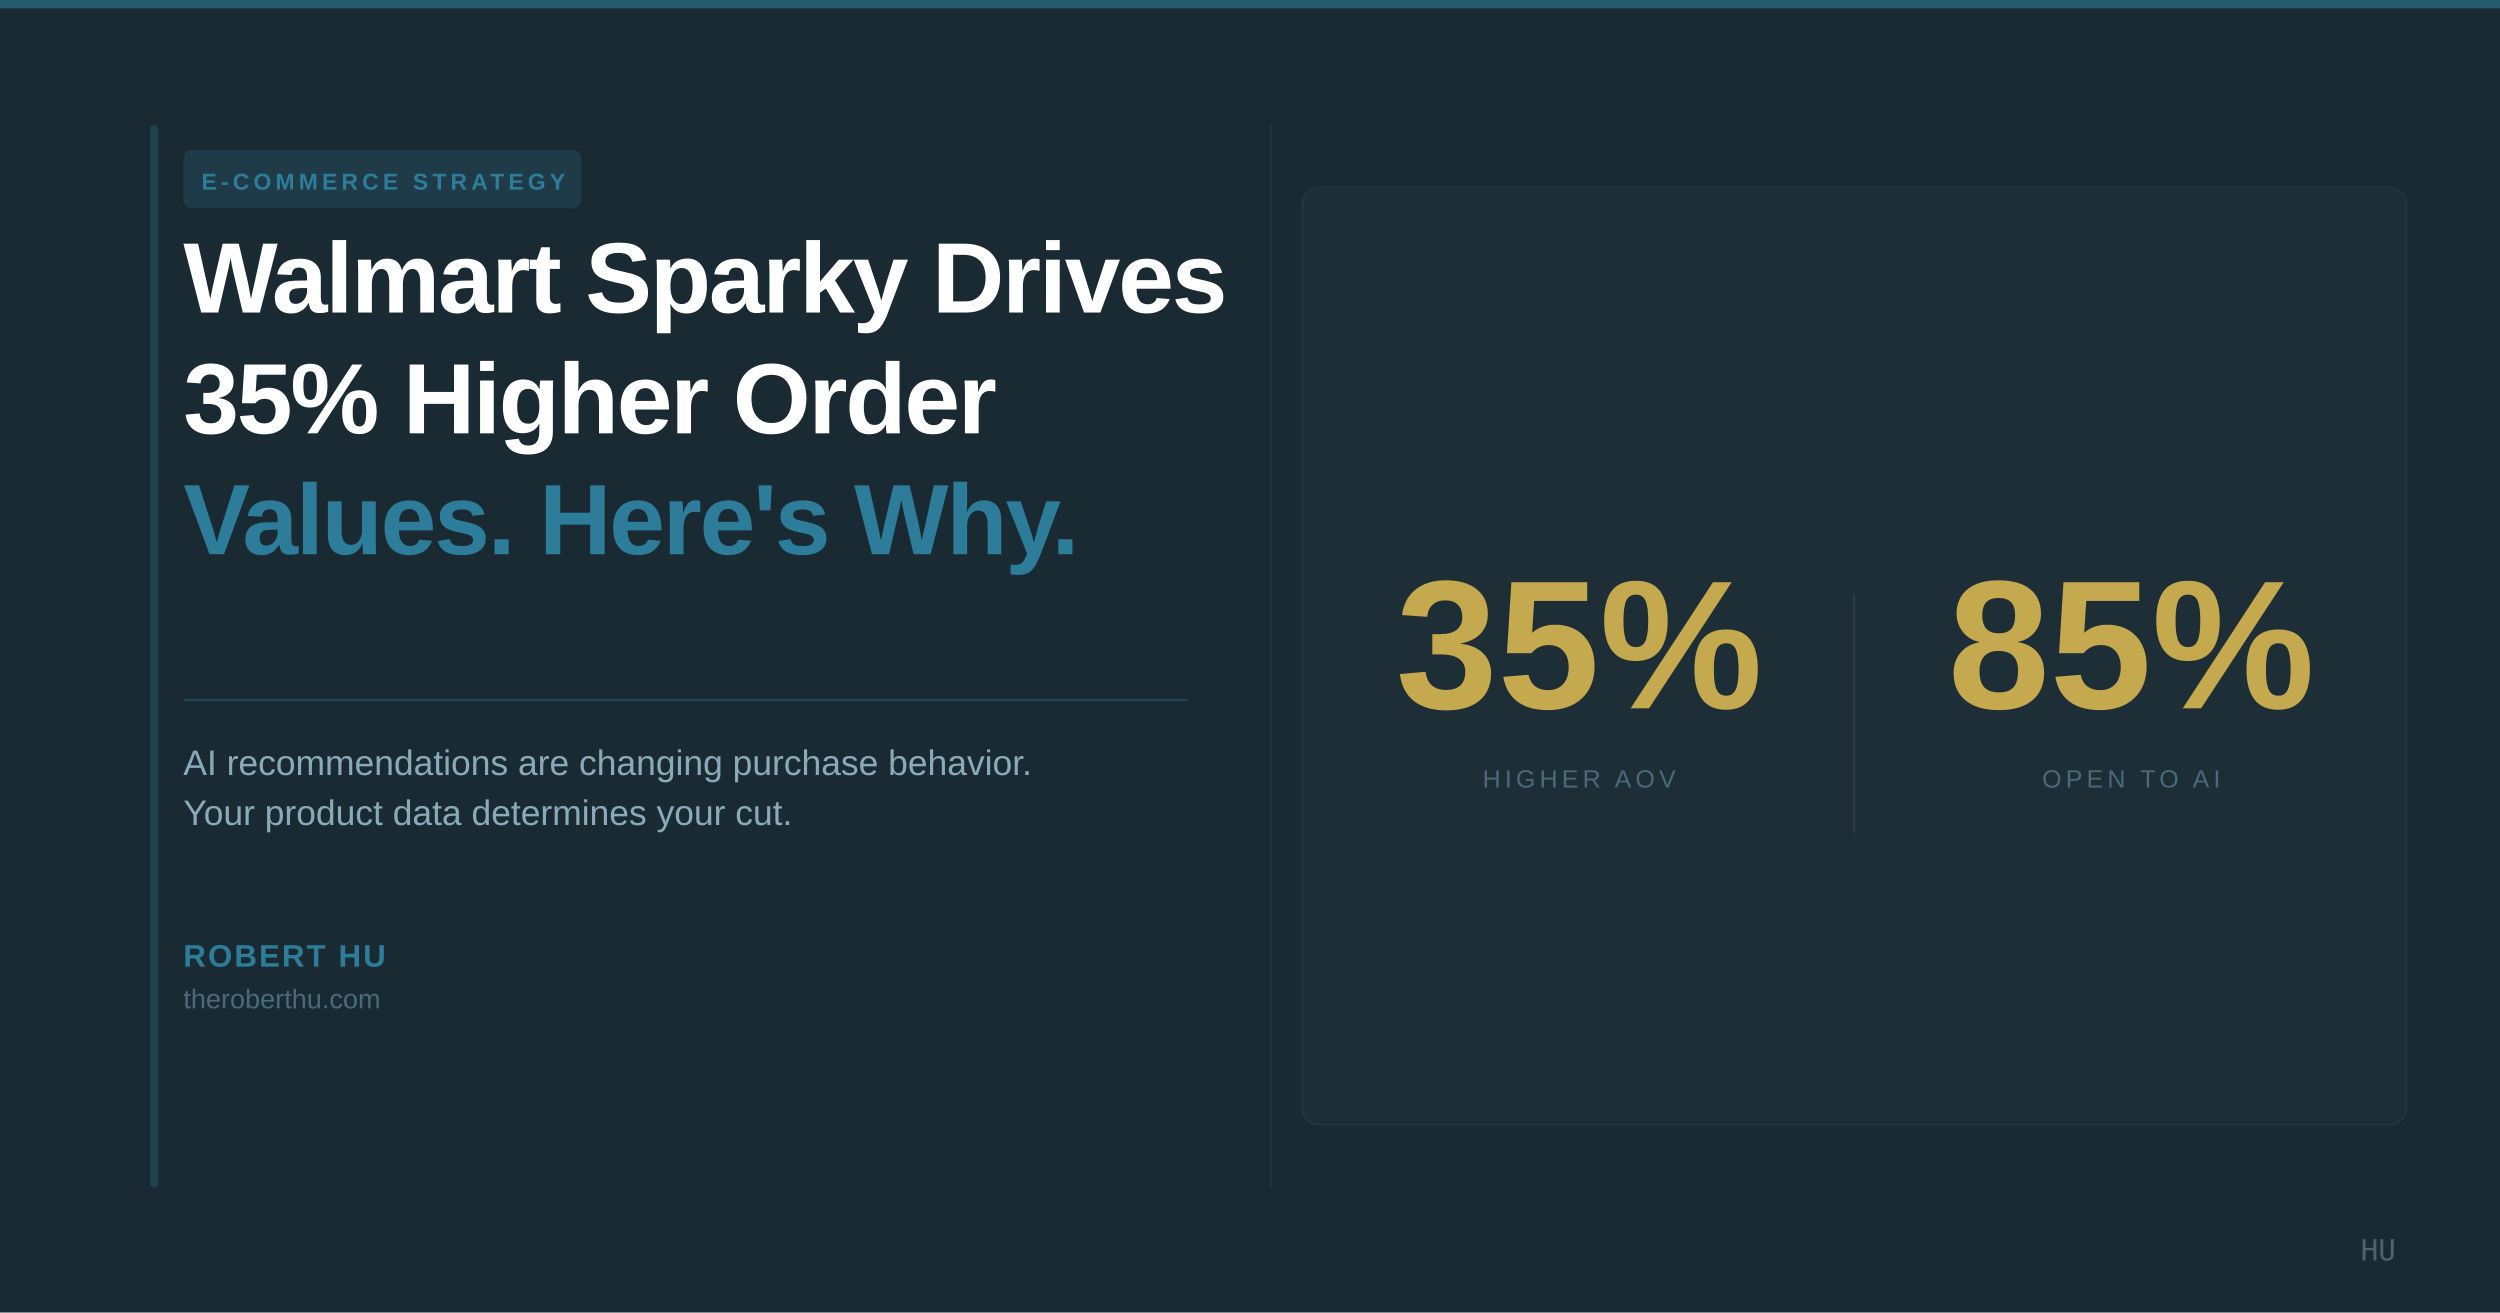
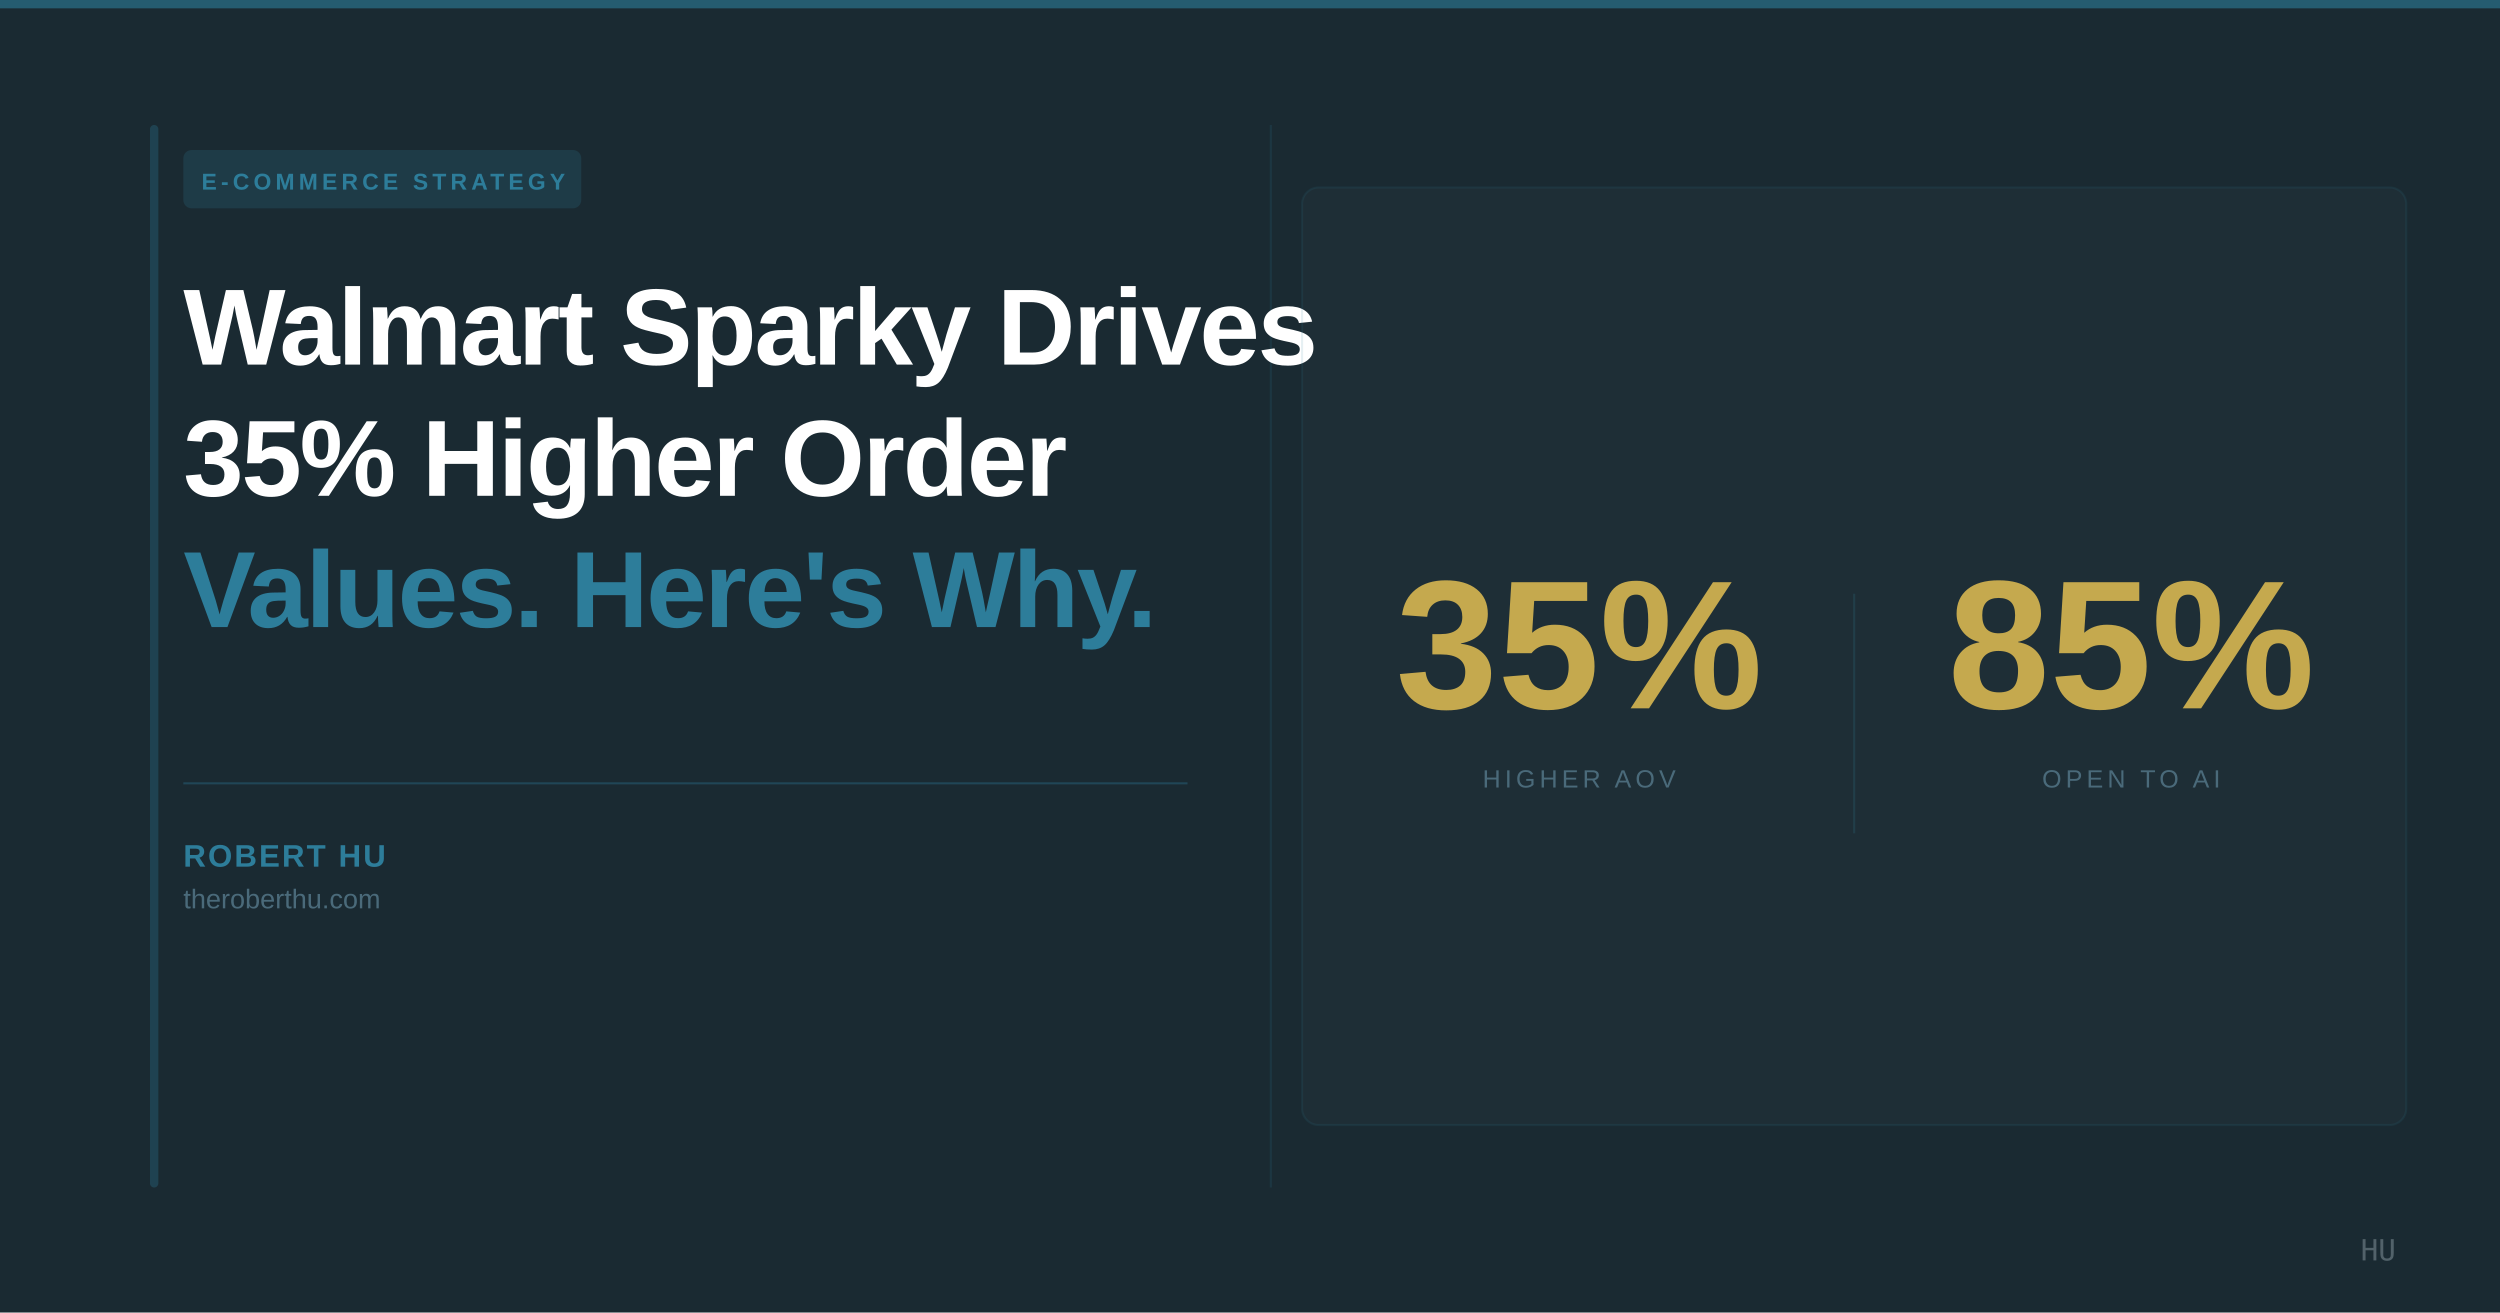
<svg xmlns="http://www.w3.org/2000/svg" width="1200" height="630" viewBox="0 0 1200 630">
  <rect width="1200" height="630" fill="#1a2a32" />
  <rect x="0" y="0" width="1200" height="4" fill="#2d7d9a" opacity="0.6" />
  <line x1="610" y1="60" x2="610" y2="570" stroke="#2d7d9a" stroke-opacity="0.15" stroke-width="1" />
  <rect x="72" y="60" width="4" height="510" rx="2" fill="#2d7d9a" opacity="0.3" />
  <rect x="88" y="72" width="191" height="28" rx="4" fill="#2d7d9a" opacity="0.2" />
  <text x="184" y="91" font-family="'Helvetica Neue', Arial, sans-serif" font-size="11" font-weight="600" fill="#2d7d9a" text-anchor="middle" letter-spacing="2">E-COMMERCE STRATEGY</text>
-   <text x="88" y="150" font-family="'Helvetica Neue', Arial, sans-serif" font-size="48" font-weight="700" fill="#ffffff" letter-spacing="-1">Walmart Sparky Drives</text>
-   <text x="88" y="208" font-family="'Helvetica Neue', Arial, sans-serif" font-size="48" font-weight="700" fill="#ffffff" letter-spacing="-1">35% Higher Order</text>
-   <text x="88" y="266" font-family="'Helvetica Neue', Arial, sans-serif" font-size="48" font-weight="700" fill="#2d7d9a" letter-spacing="-1">Values. Here's Why.</text>
-   <line x1="88" y1="336" x2="570" y2="336" stroke="#2d7d9a" stroke-opacity="0.35" stroke-width="1" />
-   <text x="88" y="372" font-family="'Helvetica Neue', Arial, sans-serif" font-size="17" fill="#8baab8">AI recommendations are changing purchase behavior.</text>
-   <text x="88" y="396" font-family="'Helvetica Neue', Arial, sans-serif" font-size="17" fill="#8baab8">Your product data determines your cut.</text>
-   <text x="88" y="464" font-family="'Helvetica Neue', Arial, sans-serif" font-size="15" fill="#2d7d9a" font-weight="600" letter-spacing="1">ROBERT HU</text>
-   <text x="88" y="484" font-family="'Helvetica Neue', Arial, sans-serif" font-size="13" fill="#4a6a7a">theroberthu.com</text>
+   <text x="88" y="175" font-family="'Helvetica Neue', Arial, sans-serif" font-size="52" font-weight="700" fill="#ffffff" letter-spacing="-1">Walmart Sparky Drives</text>
+   <text x="88" y="238" font-family="'Helvetica Neue', Arial, sans-serif" font-size="52" font-weight="700" fill="#ffffff" letter-spacing="-1">35% Higher Order</text>
+   <text x="88" y="301" font-family="'Helvetica Neue', Arial, sans-serif" font-size="52" font-weight="700" fill="#2d7d9a" letter-spacing="-1">Values. Here's Why.</text>
+   <line x1="88" y1="376" x2="570" y2="376" stroke="#2d7d9a" stroke-opacity="0.35" stroke-width="1" />
+   <text x="88" y="416" font-family="'Helvetica Neue', Arial, sans-serif" font-size="15" fill="#2d7d9a" font-weight="600" letter-spacing="1">ROBERT HU</text>
+   <text x="88" y="436" font-family="'Helvetica Neue', Arial, sans-serif" font-size="13" fill="#4a6a7a">theroberthu.com</text>
  <rect x="625" y="90" width="530" height="450" rx="8" fill="#ffffff" fill-opacity="0.02" stroke="#2d7d9a" stroke-opacity="0.12" stroke-width="1" />
  <text x="758" y="340" font-family="'Helvetica Neue', Arial, sans-serif" font-size="88" font-weight="700" fill="#c5a94e" text-anchor="middle">35%</text>
  <text x="758" y="378" font-family="'Helvetica Neue', Arial, sans-serif" font-size="12" fill="#4a6a7a" text-anchor="middle" letter-spacing="2">HIGHER AOV</text>
  <line x1="890" y1="285" x2="890" y2="400" stroke="#2d7d9a" stroke-opacity="0.2" stroke-width="1" />
  <text x="1023" y="340" font-family="'Helvetica Neue', Arial, sans-serif" font-size="88" font-weight="700" fill="#c5a94e" text-anchor="middle">85%</text>
  <text x="1023" y="378" font-family="'Helvetica Neue', Arial, sans-serif" font-size="12" fill="#4a6a7a" text-anchor="middle" letter-spacing="2">OPEN TO AI</text>
  <text x="1150" y="605" text-anchor="end" font-family="'JetBrains Mono', monospace" font-size="14" font-weight="500" fill="#8a9aa2" opacity="0.5">HU</text>
</svg>
